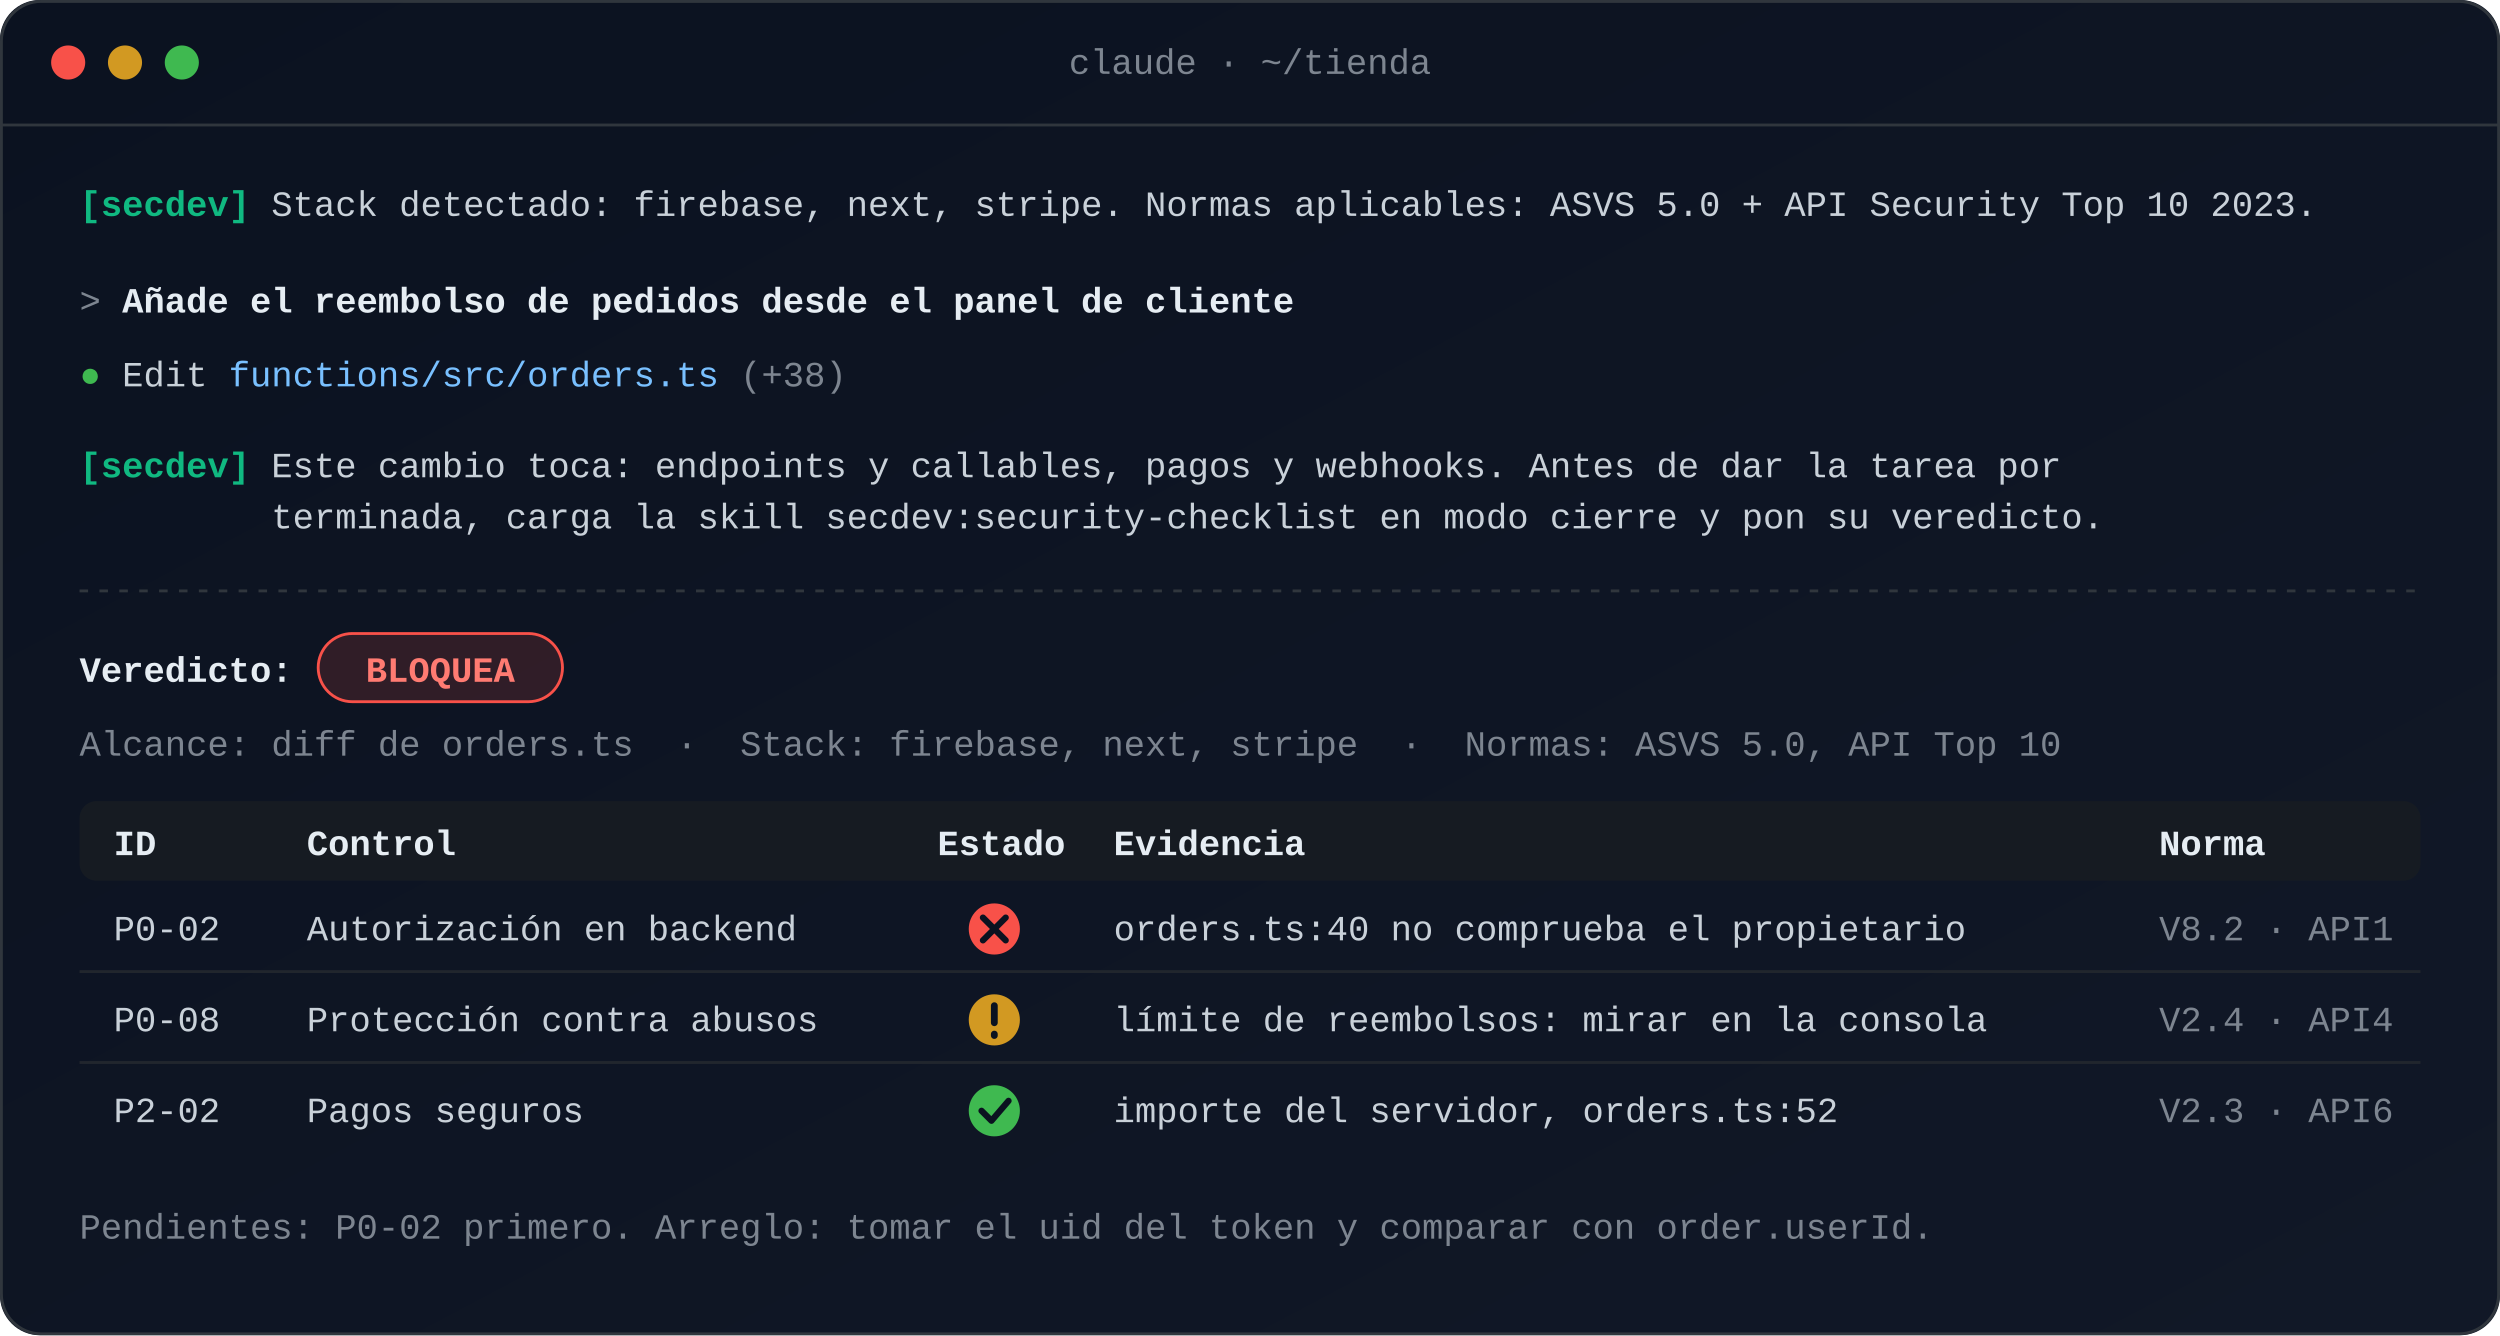
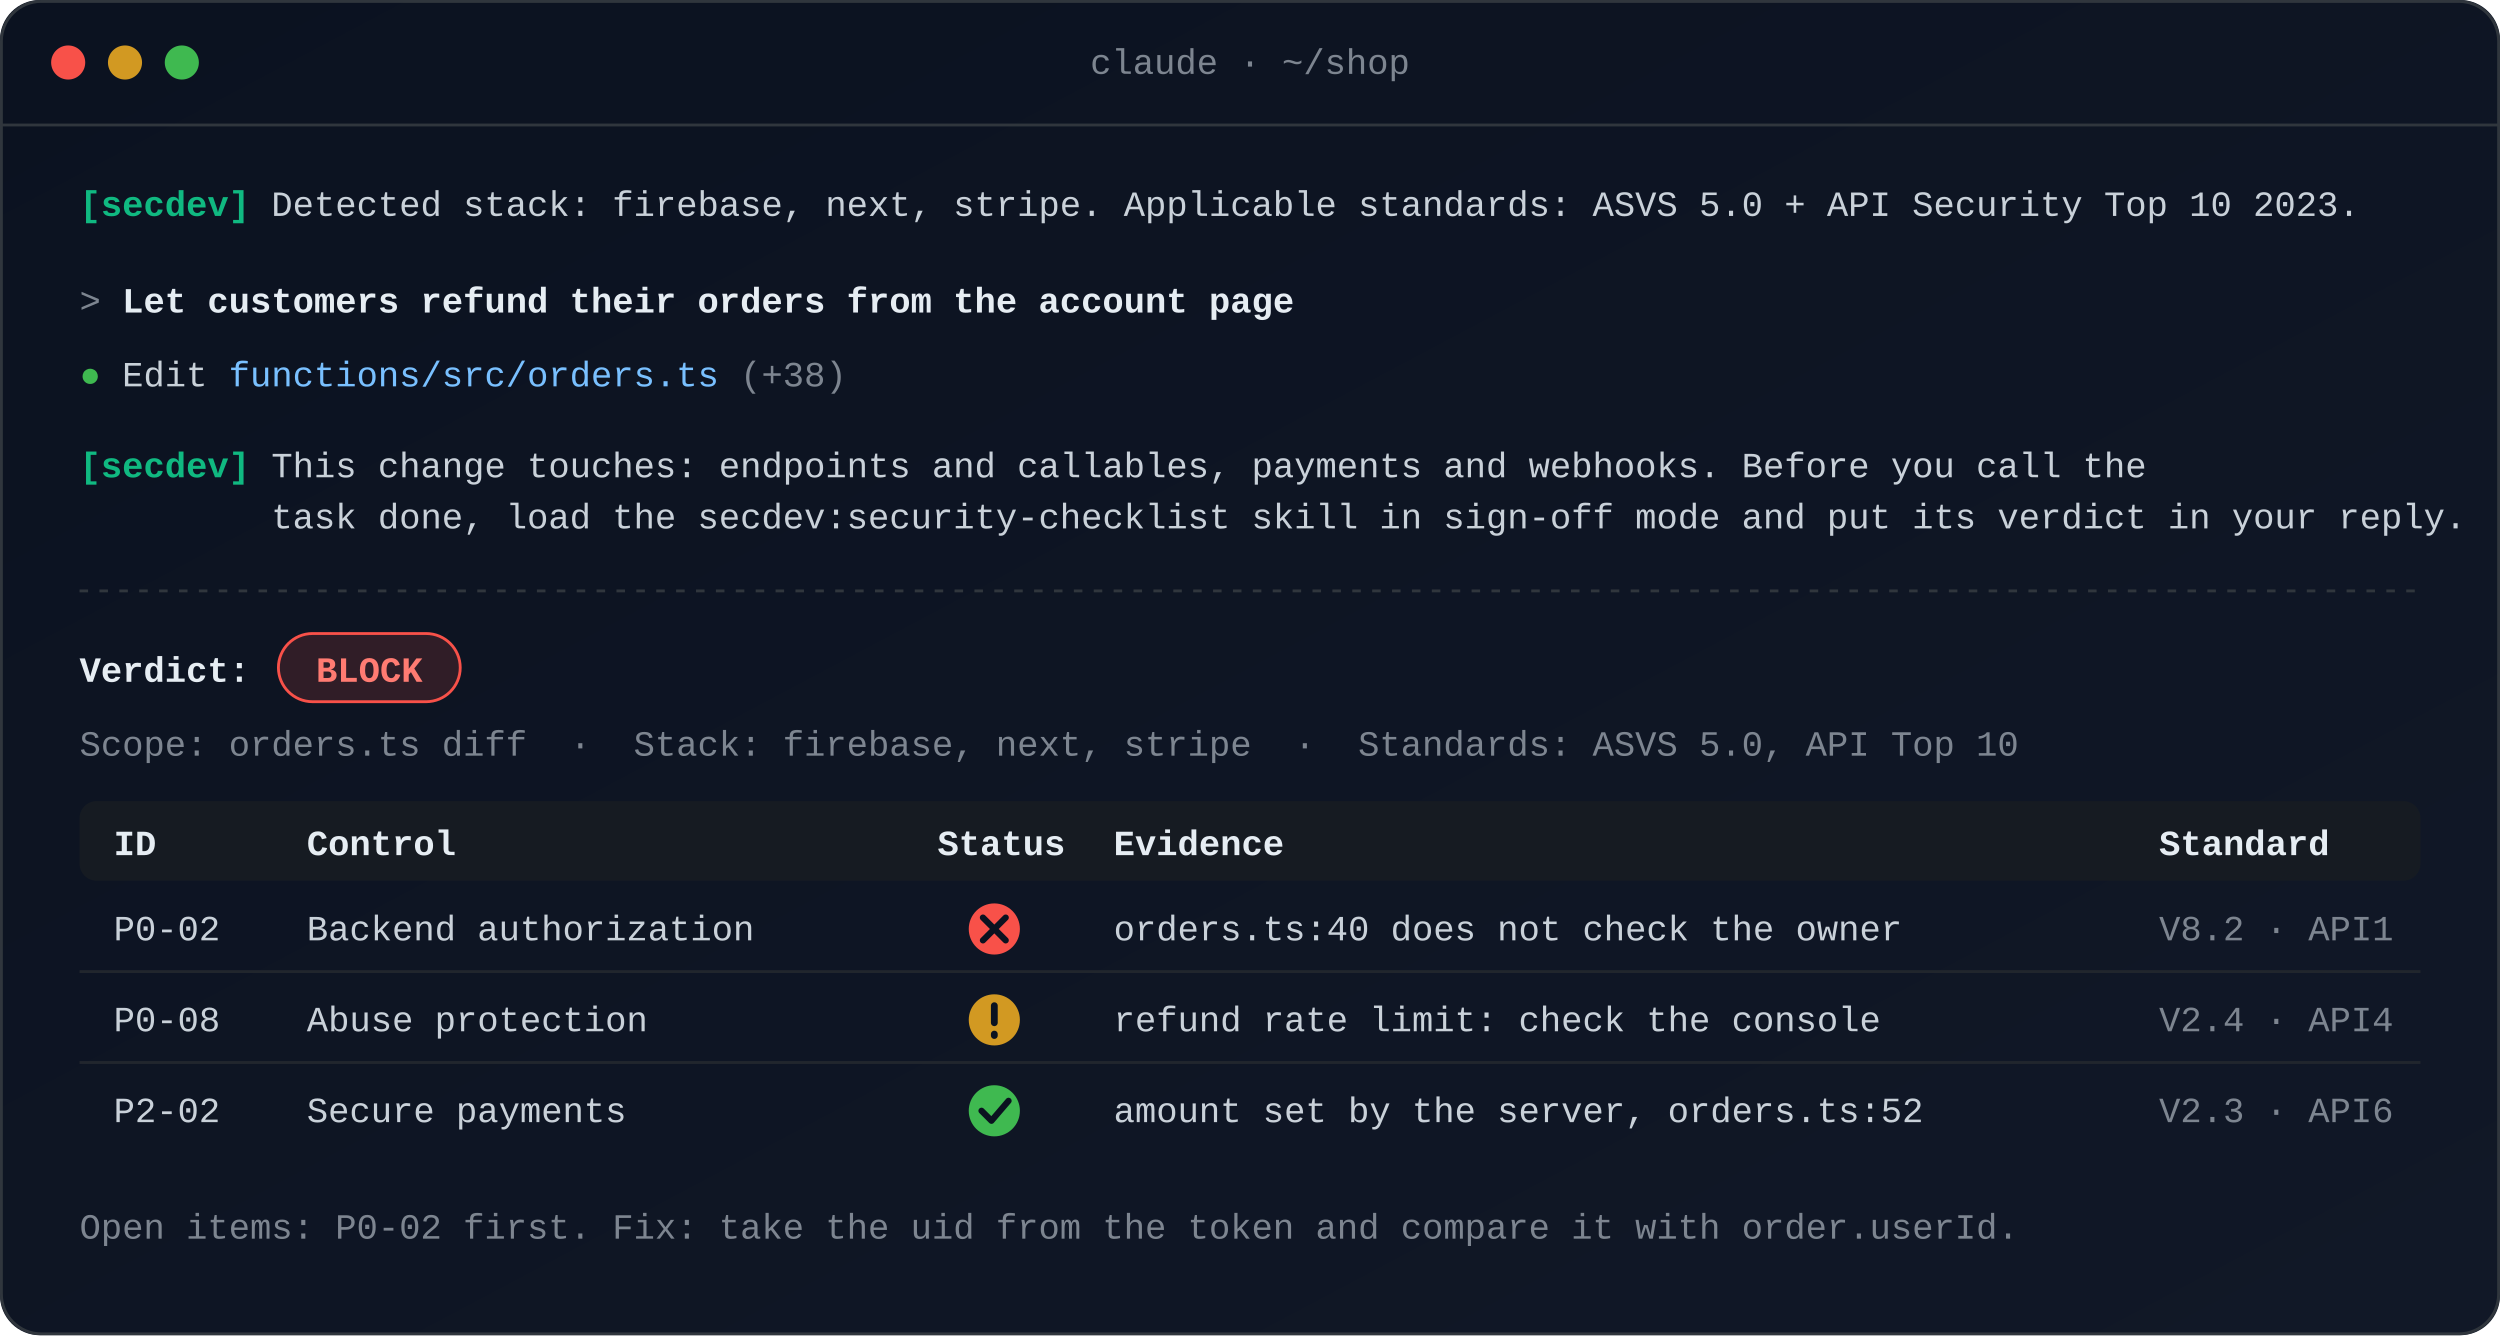
- <svg xmlns="http://www.w3.org/2000/svg" viewBox="0 0 880 470" width="880" height="470" role="img" aria-label="Sesión de Claude Code con secdev: el hook detecta firebase, next y stripe; al editar functions/src/orders.ts avisa de endpoints y pagos; la checklist da BLOQUEA porque P0-02 no comprueba el propietario en orders.ts:40.">
+ <svg xmlns="http://www.w3.org/2000/svg" viewBox="0 0 880 470" width="880" height="470" role="img" aria-label="A Claude Code session with secdev: the hook detects firebase, next and stripe; editing functions/src/orders.ts triggers a warning about endpoints and payments; the checklist returns BLOCK because P0-02 does not check the owner at orders.ts:40.">
  <style>
    .m { font-family: ui-monospace, SFMono-Regular, Menlo, Consolas, "Liberation Mono", monospace; font-size: 12.5px; fill: #c9d1d9; }
    .s { font-family: -apple-system, "Segoe UI", Helvetica, Arial, sans-serif; }
    .dim { fill: #7d8590; }
    .tag { fill: #10b981; font-weight: 700; }
    .you { fill: #e6edf3; font-weight: 600; }
    .h { font-weight: 700; fill: #e6edf3; }
  </style>
  <defs>
    <linearGradient id="bg" x1="0" y1="0" x2="1" y2="1">
      <stop offset="0" stop-color="#0b1220" />
      <stop offset="1" stop-color="#111827" />
    </linearGradient>
  </defs>
  <rect width="880" height="470" rx="14" fill="url(#bg)" />
  <rect x=".5" y=".5" width="879" height="469" rx="14" fill="none" stroke="#30363d" />
  <circle cx="24" cy="22" r="6" fill="#f85149" />
  <circle cx="44" cy="22" r="6" fill="#d29922" />
  <circle cx="64" cy="22" r="6" fill="#3fb950" />
-   <text x="440" y="26" text-anchor="middle" class="m dim">claude · ~/tienda</text>
+   <text x="440" y="26" text-anchor="middle" class="m dim">claude · ~/shop</text>
  <line x1="0" y1="44" x2="880" y2="44" stroke="#30363d" />
  <text x="28" y="76" class="m">
-     <tspan class="tag">[secdev]</tspan> Stack detectado: firebase, next, stripe. Normas aplicables: ASVS 5.0 + API Security Top 10 2023.</text>
+     <tspan class="tag">[secdev]</tspan> Detected stack: firebase, next, stripe. Applicable standards: ASVS 5.0 + API Security Top 10 2023.</text>
  <text x="28" y="110" class="m">
    <tspan class="dim">&gt;</tspan>
-     <tspan class="you">Añade el reembolso de pedidos desde el panel de cliente</tspan>
+     <tspan class="you">Let customers refund their orders from the account page</tspan>
  </text>
  <text x="28" y="136" class="m">
    <tspan fill="#3fb950">●</tspan> Edit <tspan fill="#79c0ff">functions/src/orders.ts</tspan>
    <tspan class="dim">(+38)</tspan>
  </text>
  <text x="28" y="168" class="m">
-     <tspan class="tag">[secdev]</tspan> Este cambio toca: endpoints y callables, pagos y webhooks. Antes de dar la tarea por</text>
+     <tspan class="tag">[secdev]</tspan> This change touches: endpoints and callables, payments and webhooks. Before you call the</text>
  <text x="28" y="186" class="m">
-     <tspan visibility="hidden">[secdev]</tspan> terminada, carga la skill secdev:security-checklist en modo cierre y pon su veredicto.</text>
+     <tspan visibility="hidden">[secdev]</tspan> task done, load the secdev:security-checklist skill in sign-off mode and put its verdict in your reply.</text>
  <line x1="28" y1="208" x2="852" y2="208" stroke="#30363d" stroke-dasharray="3 4" />
-   <text x="28" y="240" class="m h">Veredicto:</text>
-   <rect x="112" y="223" width="86" height="24" rx="12" fill="#f85149" fill-opacity=".15" stroke="#f85149" />
-   <text x="155" y="240" text-anchor="middle" class="m" fill="#ff7b72" style="fill:#ff7b72;font-weight:700">BLOQUEA</text>
-   <text x="28" y="266" class="m dim" xml:space="preserve">Alcance: diff de orders.ts  ·  Stack: firebase, next, stripe  ·  Normas: ASVS 5.0, API Top 10</text>
+   <text x="28" y="240" class="m h">Verdict:</text>
+   <rect x="98" y="223" width="64" height="24" rx="12" fill="#f85149" fill-opacity=".15" stroke="#f85149" />
+   <text x="130" y="240" text-anchor="middle" class="m" fill="#ff7b72" style="fill:#ff7b72;font-weight:700">BLOCK</text>
+   <text x="28" y="266" class="m dim" xml:space="preserve">Scope: orders.ts diff  ·  Stack: firebase, next, stripe  ·  Standards: ASVS 5.0, API Top 10</text>
  <rect x="28" y="282" width="824" height="28" rx="6" fill="#161b22" />
  <text y="301" class="m h">
    <tspan x="40">ID</tspan>
    <tspan x="108">Control</tspan>
-     <tspan x="330">Estado</tspan>
-     <tspan x="392">Evidencia</tspan>
-     <tspan x="760">Norma</tspan>
+     <tspan x="330">Status</tspan>
+     <tspan x="392">Evidence</tspan>
+     <tspan x="760">Standard</tspan>
  </text>
  <g class="m">
    <line x1="28" y1="342" x2="852" y2="342" stroke="#21262d" />
    <text y="331">
      <tspan x="40">P0-02</tspan>
-       <tspan x="108">Autorización en backend</tspan>
-       <tspan x="392">orders.ts:40 no comprueba el propietario</tspan>
+       <tspan x="108">Backend authorization</tspan>
+       <tspan x="392">orders.ts:40 does not check the owner</tspan>
      <tspan x="760" class="dim">V8.2 · API1</tspan>
    </text>
    <circle cx="350" cy="327" r="9" fill="#f85149" />
    <path d="M346 323 L354 331 M354 323 L346 331" stroke="#0b1220" stroke-width="2.2" stroke-linecap="round" />
    <line x1="28" y1="374" x2="852" y2="374" stroke="#21262d" />
    <text y="363">
      <tspan x="40">P0-08</tspan>
-       <tspan x="108">Protección contra abusos</tspan>
-       <tspan x="392">límite de reembolsos: mirar en la consola</tspan>
+       <tspan x="108">Abuse protection</tspan>
+       <tspan x="392">refund rate limit: check the console</tspan>
      <tspan x="760" class="dim">V2.4 · API4</tspan>
    </text>
    <circle cx="350" cy="359" r="9" fill="#d29922" />
    <path d="M350 354 L350 360 M350 364 L350 364.5" stroke="#0b1220" stroke-width="2.4" stroke-linecap="round" />
    <text y="395">
      <tspan x="40">P2-02</tspan>
-       <tspan x="108">Pagos seguros</tspan>
-       <tspan x="392">importe del servidor, orders.ts:52</tspan>
+       <tspan x="108">Secure payments</tspan>
+       <tspan x="392">amount set by the server, orders.ts:52</tspan>
      <tspan x="760" class="dim">V2.3 · API6</tspan>
    </text>
    <circle cx="350" cy="391" r="9" fill="#3fb950" />
    <path d="M345.5 391 L349 394.5 L355 387.5" fill="none" stroke="#0b1220" stroke-width="2.2" stroke-linecap="round" stroke-linejoin="round" />
  </g>
-   <text x="28" y="436" class="m dim">Pendientes: P0-02 primero. Arreglo: tomar el uid del token y comparar con order.userId.</text>
+   <text x="28" y="436" class="m dim">Open items: P0-02 first. Fix: take the uid from the token and compare it with order.userId.</text>
</svg>
